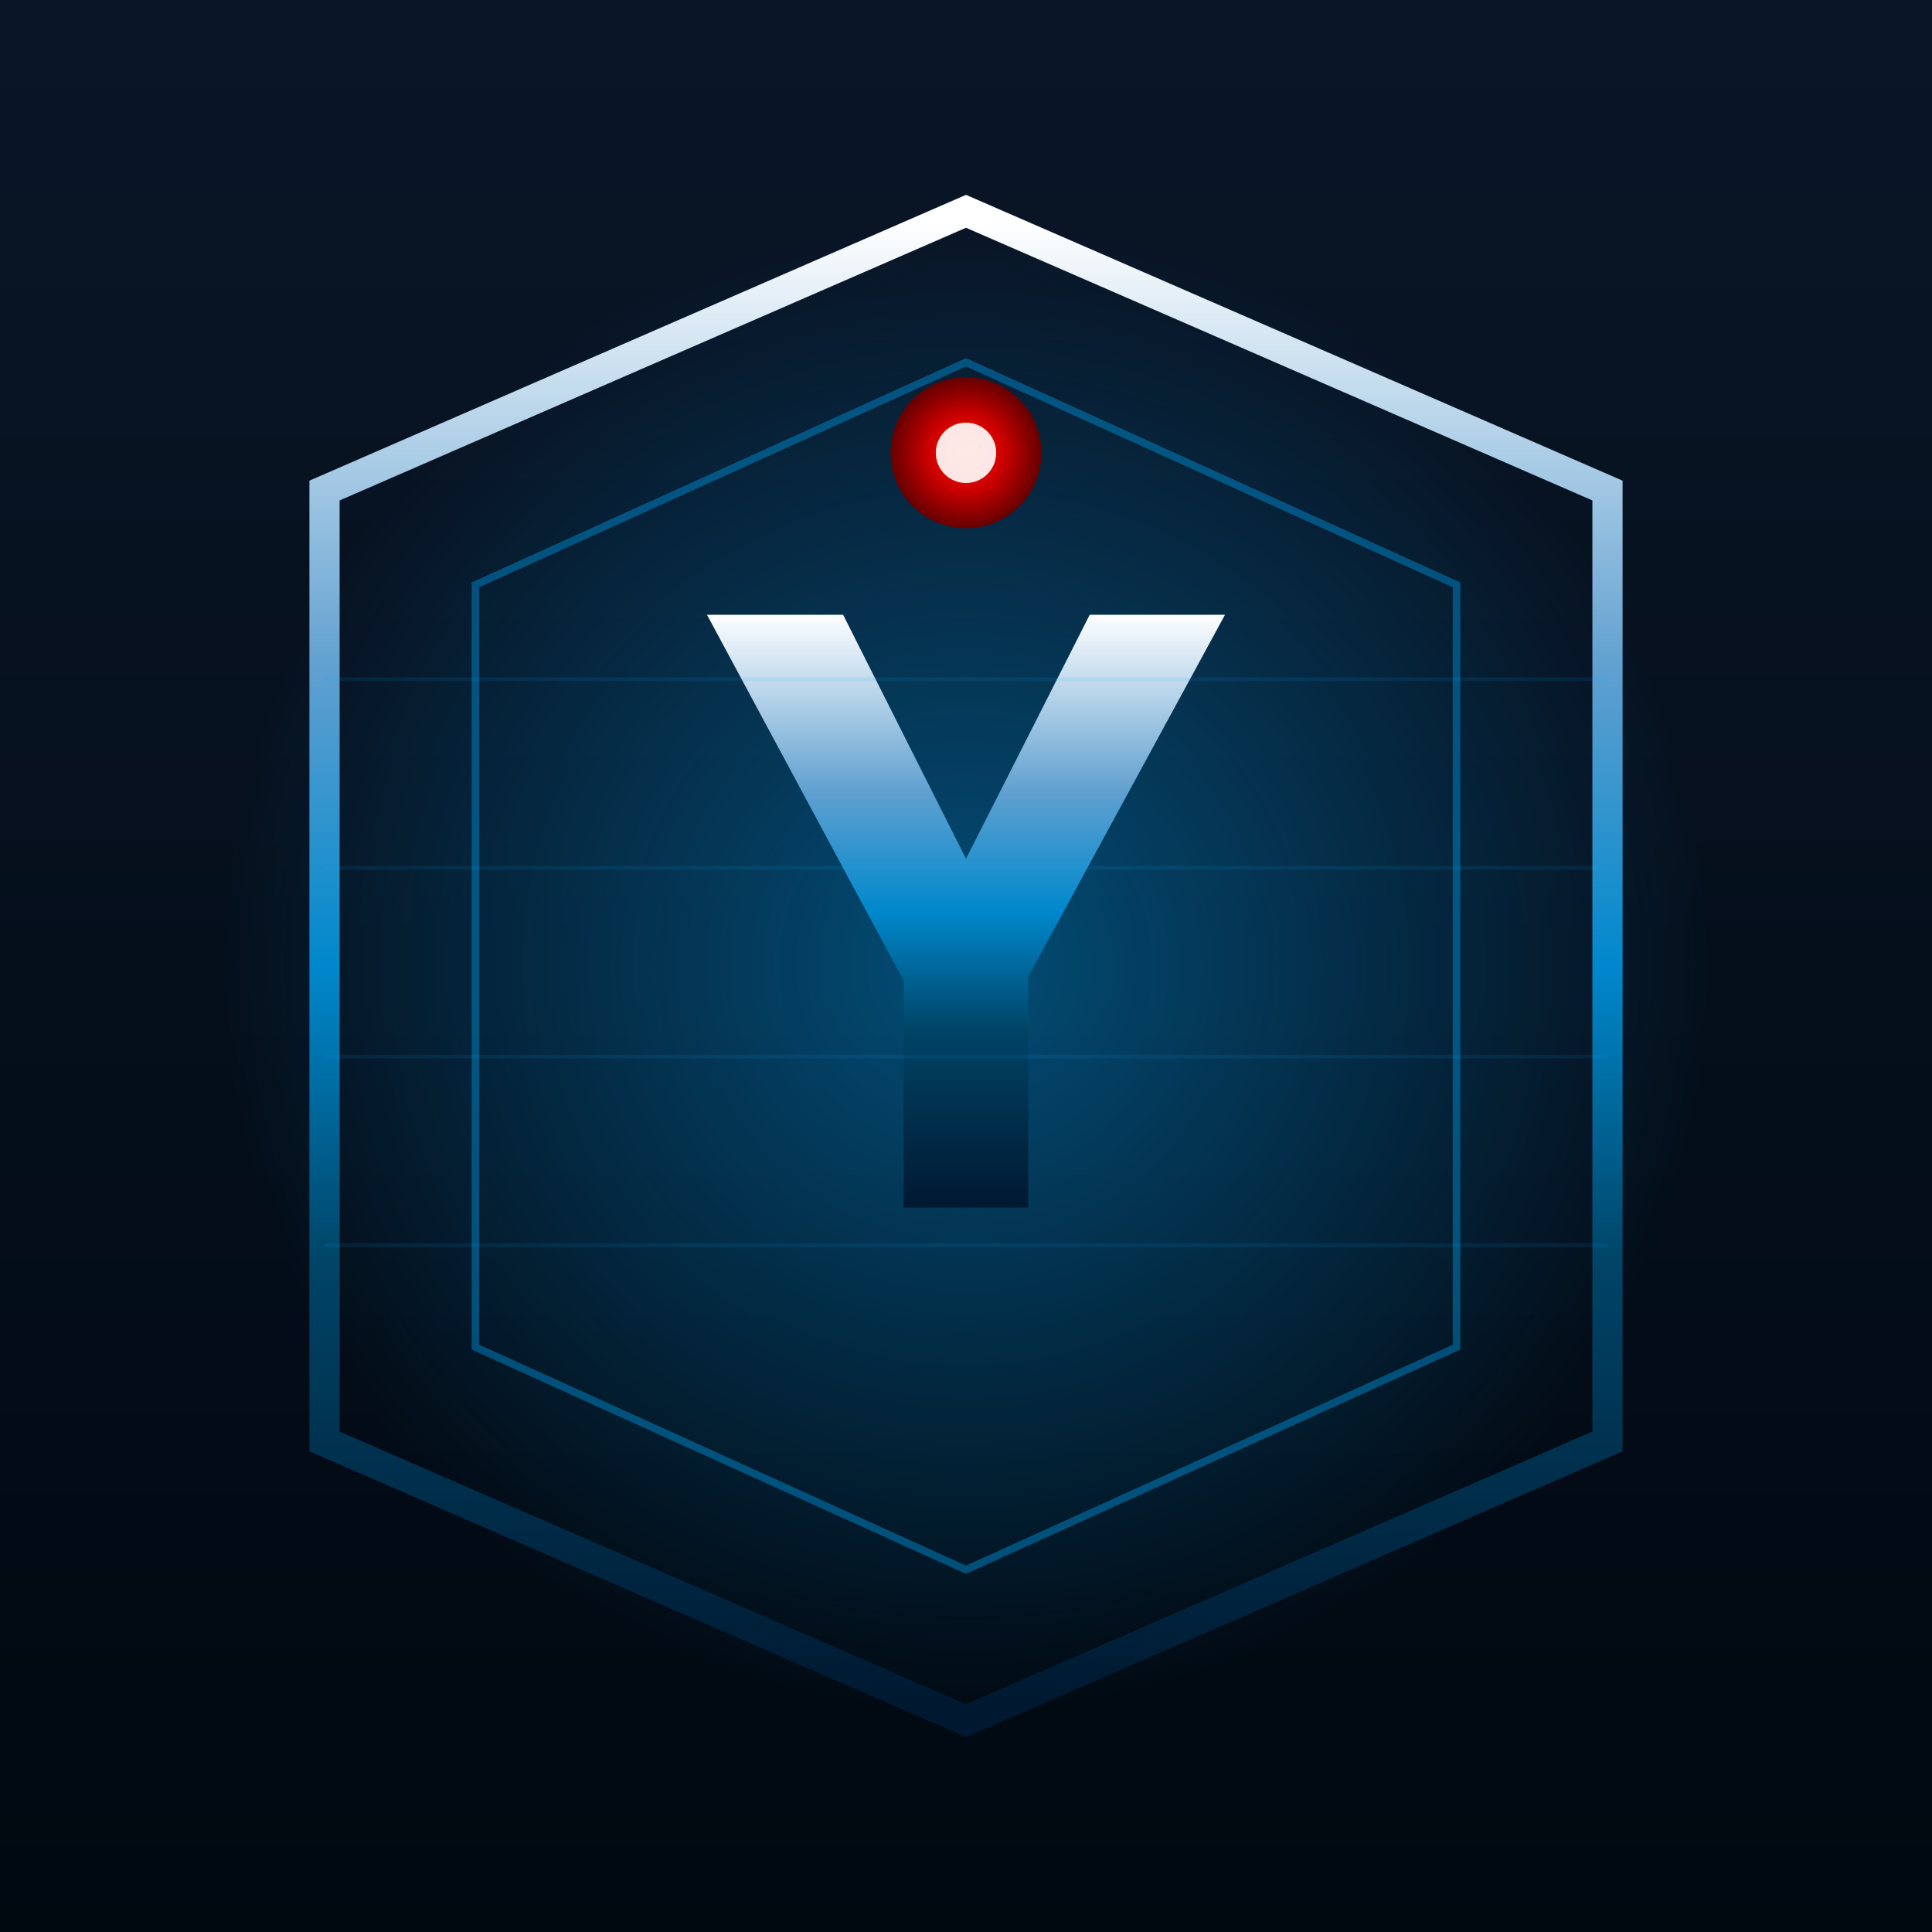
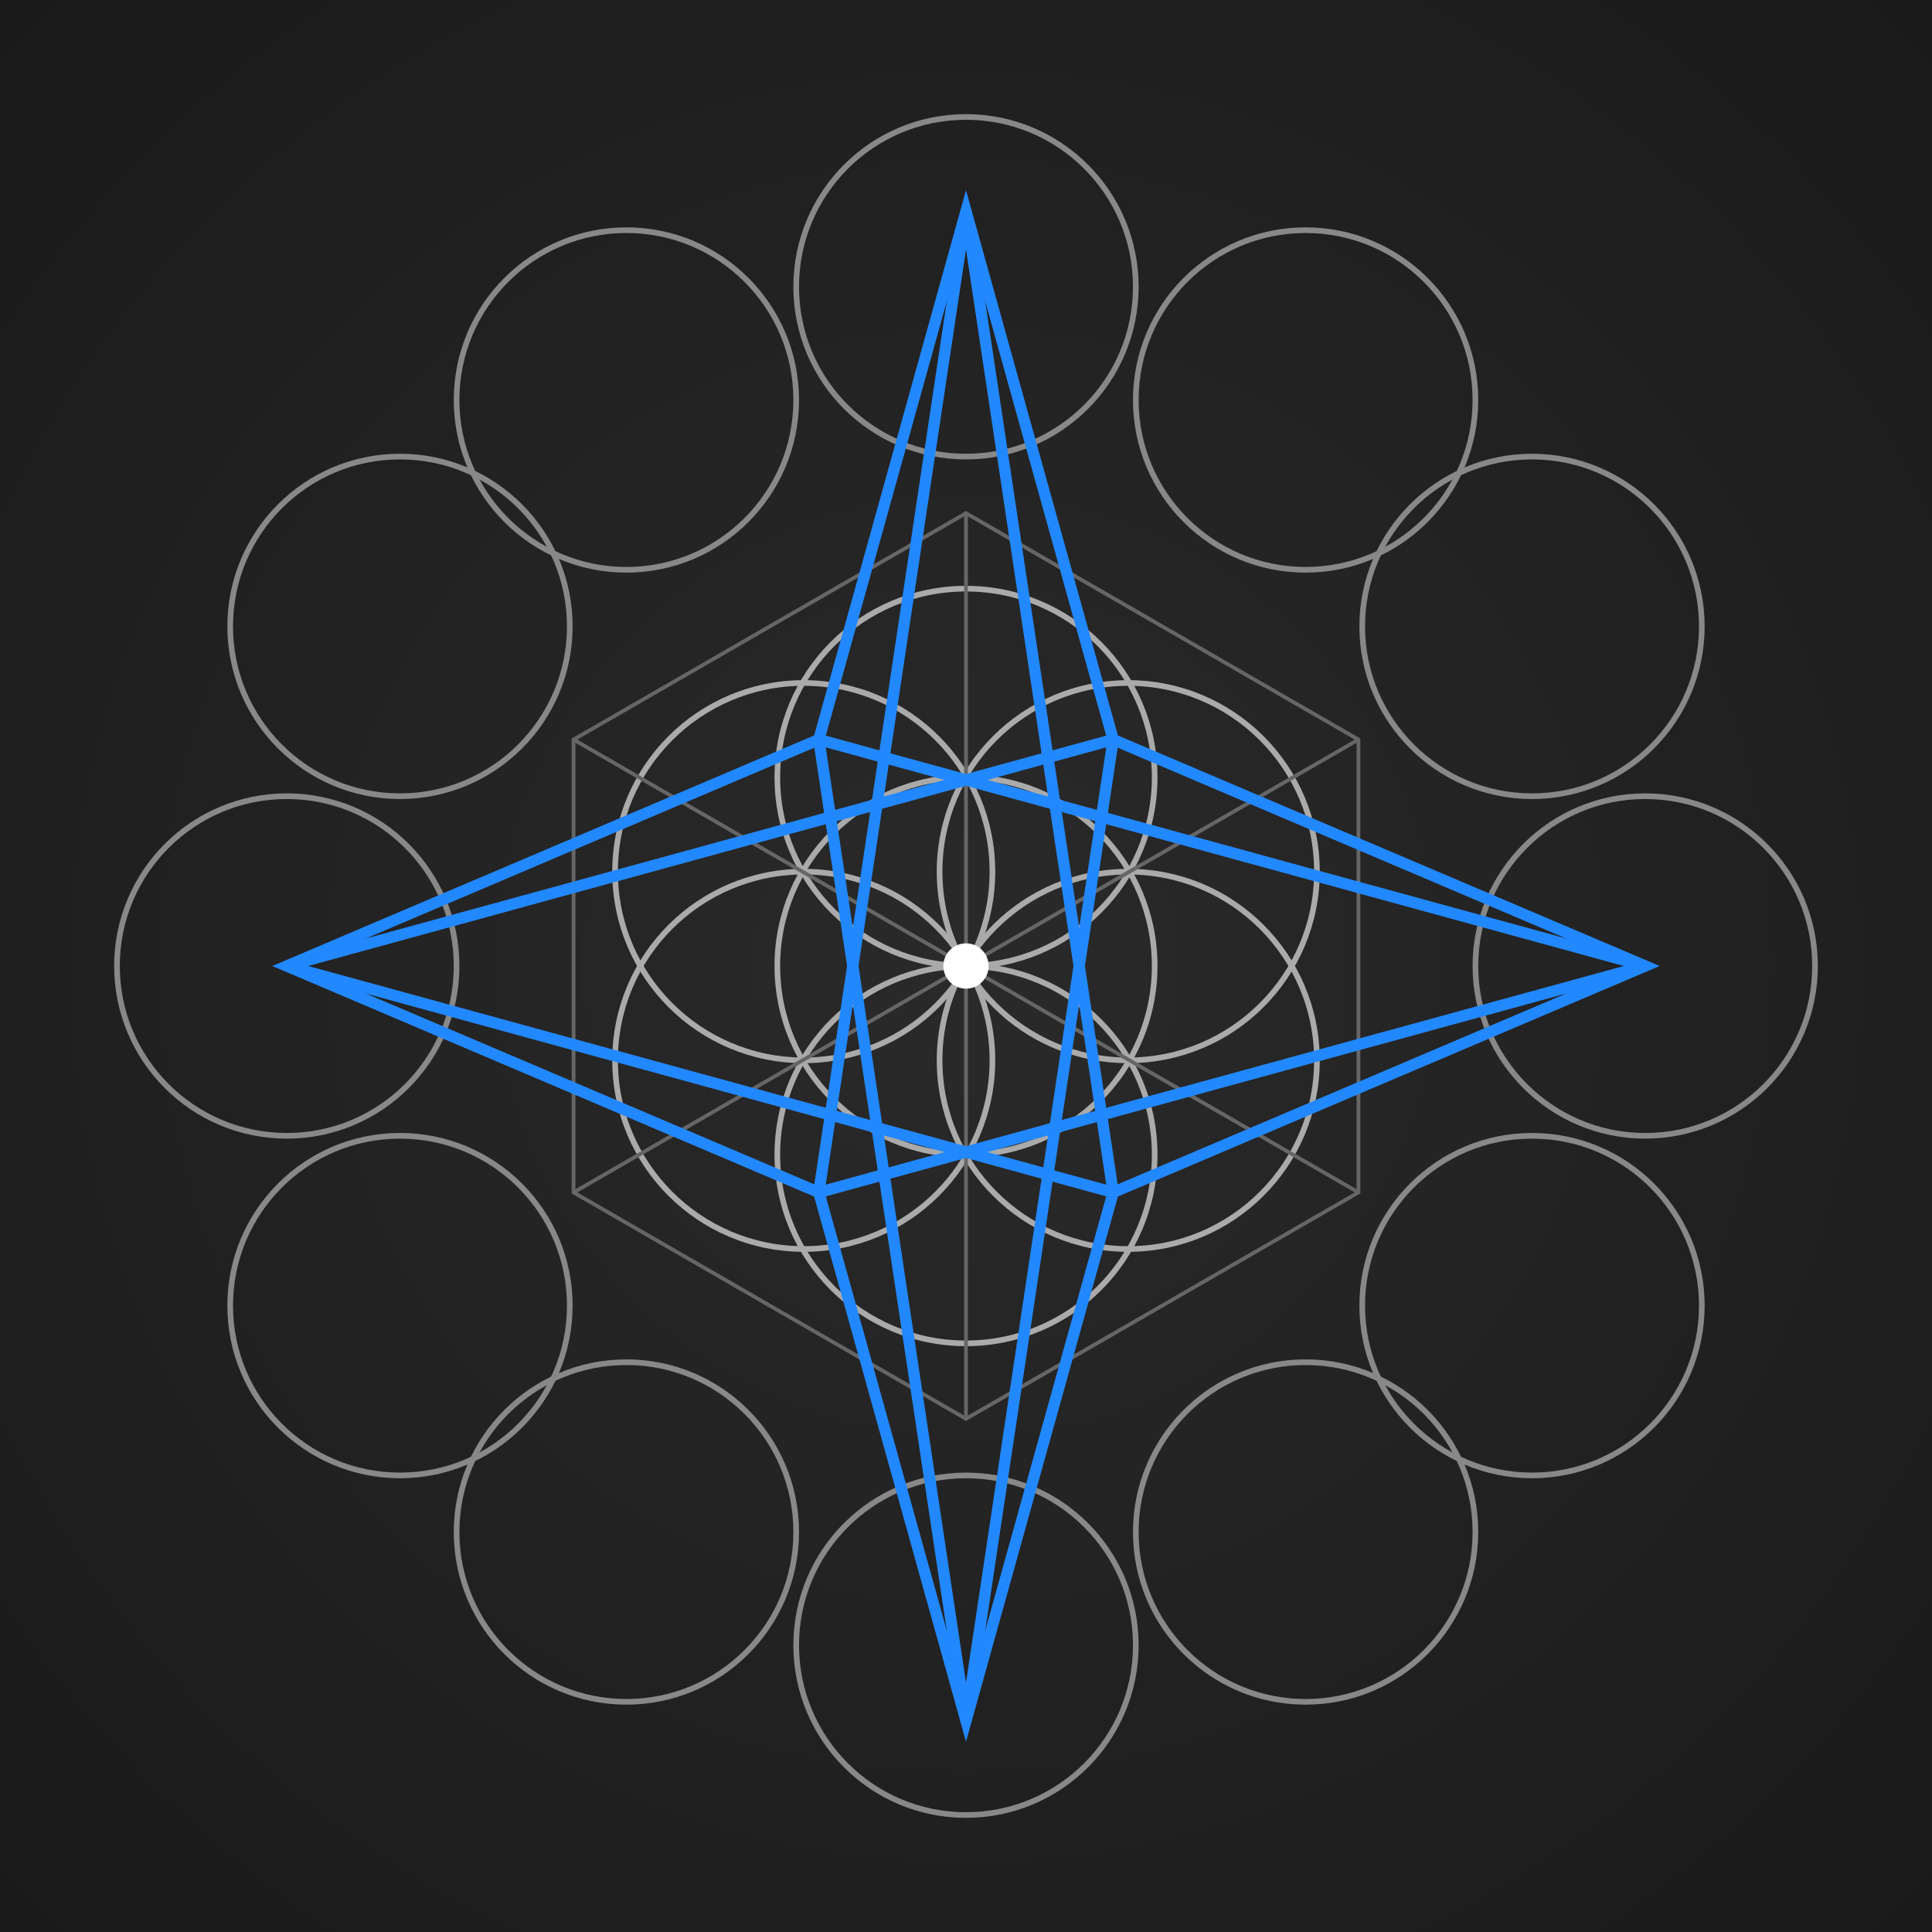
<svg xmlns="http://www.w3.org/2000/svg" viewBox="0 0 512 512">
  <defs>
-     <linearGradient id="bgGrad" x1="0%" y1="0%" x2="0%" y2="100%">
-       <stop offset="0%" stop-color="#0a1628" />
-       <stop offset="100%" stop-color="#000810" />
-     </linearGradient>
-     <linearGradient id="hexGrad" x1="0%" y1="0%" x2="0%" y2="100%">
-       <stop offset="0%" stop-color="#ffffff" />
-       <stop offset="30%" stop-color="#60a0d0" />
-       <stop offset="50%" stop-color="#0088cc" />
-       <stop offset="70%" stop-color="#004466" />
-       <stop offset="100%" stop-color="#001830" />
-     </linearGradient>
-     <radialGradient id="glowGrad" cx="50%" cy="50%" r="50%">
-       <stop offset="0%" stop-color="#00aaff" stop-opacity="0.4" />
-       <stop offset="100%" stop-color="#00aaff" stop-opacity="0" />
-     </radialGradient>
-     <radialGradient id="eyeGrad" cx="50%" cy="50%" r="50%">
-       <stop offset="0%" stop-color="#ff2200" />
-       <stop offset="50%" stop-color="#cc0000" />
-       <stop offset="100%" stop-color="#660000" />
+     <radialGradient id="bg3" cx="50%" cy="50%" r="70%">
+       <stop offset="0%" stop-color="#2a2a2a" />
+       <stop offset="100%" stop-color="#1a1a1a" />
    </radialGradient>
  </defs>
-   <rect width="512" height="512" fill="url(#bgGrad)" />
-   <circle cx="256" cy="256" r="200" fill="url(#glowGrad)" />
-   <polygon points="256,56 426,130 426,382 256,456 86,382 86,130" fill="none" stroke="url(#hexGrad)" stroke-width="8" />
-   <polygon points="256,96 386,155 386,357 256,416 126,357 126,155" fill="none" stroke="#0088cc" stroke-width="2" opacity="0.5" />
-   <text x="256" y="320" text-anchor="middle" font-family="Impact, Arial Black, sans-serif" font-size="220" font-weight="bold" fill="url(#hexGrad)">Y</text>
-   <circle cx="256" cy="120" r="20" fill="url(#eyeGrad)" />
-   <circle cx="256" cy="120" r="8" fill="#ffffff" opacity="0.9" />
-   <g opacity="0.1">
-     <line x1="86" y1="180" x2="426" y2="180" stroke="#00aaff" stroke-width="1" />
-     <line x1="86" y1="230" x2="426" y2="230" stroke="#00aaff" stroke-width="1" />
-     <line x1="86" y1="280" x2="426" y2="280" stroke="#00aaff" stroke-width="1" />
-     <line x1="86" y1="330" x2="426" y2="330" stroke="#00aaff" stroke-width="1" />
+   <rect width="512" height="512" fill="url(#bg3)" />
+   <g fill="none" stroke="#888888" stroke-width="1.5">
+     <circle cx="256" cy="76" r="45" />
+     <circle cx="346" cy="106" r="45" />
+     <circle cx="406" cy="166" r="45" />
+     <circle cx="436" cy="256" r="45" />
+     <circle cx="406" cy="346" r="45" />
+     <circle cx="346" cy="406" r="45" />
+     <circle cx="256" cy="436" r="45" />
+     <circle cx="166" cy="406" r="45" />
+     <circle cx="106" cy="346" r="45" />
+     <circle cx="76" cy="256" r="45" />
+     <circle cx="106" cy="166" r="45" />
+     <circle cx="166" cy="106" r="45" />
  </g>
+   <g fill="none" stroke="#aaaaaa" stroke-width="1.5">
+     <circle cx="256" cy="256" r="50" />
+     <circle cx="256" cy="206" r="50" />
+     <circle cx="299" cy="231" r="50" />
+     <circle cx="299" cy="281" r="50" />
+     <circle cx="256" cy="306" r="50" />
+     <circle cx="213" cy="281" r="50" />
+     <circle cx="213" cy="231" r="50" />
+   </g>
+   <g fill="none" stroke="#666666" stroke-width="1">
+     <polygon points="256,136 360,196 360,316 256,376 152,316 152,196" />
+     <line x1="256" y1="136" x2="256" y2="376" />
+     <line x1="152" y1="196" x2="360" y2="316" />
+     <line x1="360" y1="196" x2="152" y2="316" />
+   </g>
+   <g fill="none" stroke="#2288ff" stroke-width="3">
+     <polygon points="256,56 295,196 436,256 295,316 256,456 217,316 76,256 217,196" />
+     <line x1="256" y1="56" x2="295" y2="316" />
+     <line x1="295" y1="316" x2="76" y2="256" />
+     <line x1="76" y1="256" x2="295" y2="196" />
+     <line x1="295" y1="196" x2="256" y2="456" />
+     <line x1="256" y1="456" x2="217" y2="196" />
+     <line x1="217" y1="196" x2="436" y2="256" />
+     <line x1="436" y1="256" x2="217" y2="316" />
+     <line x1="217" y1="316" x2="256" y2="56" />
+   </g>
+   <circle cx="256" cy="256" r="6" fill="#ffffff" />
</svg>
